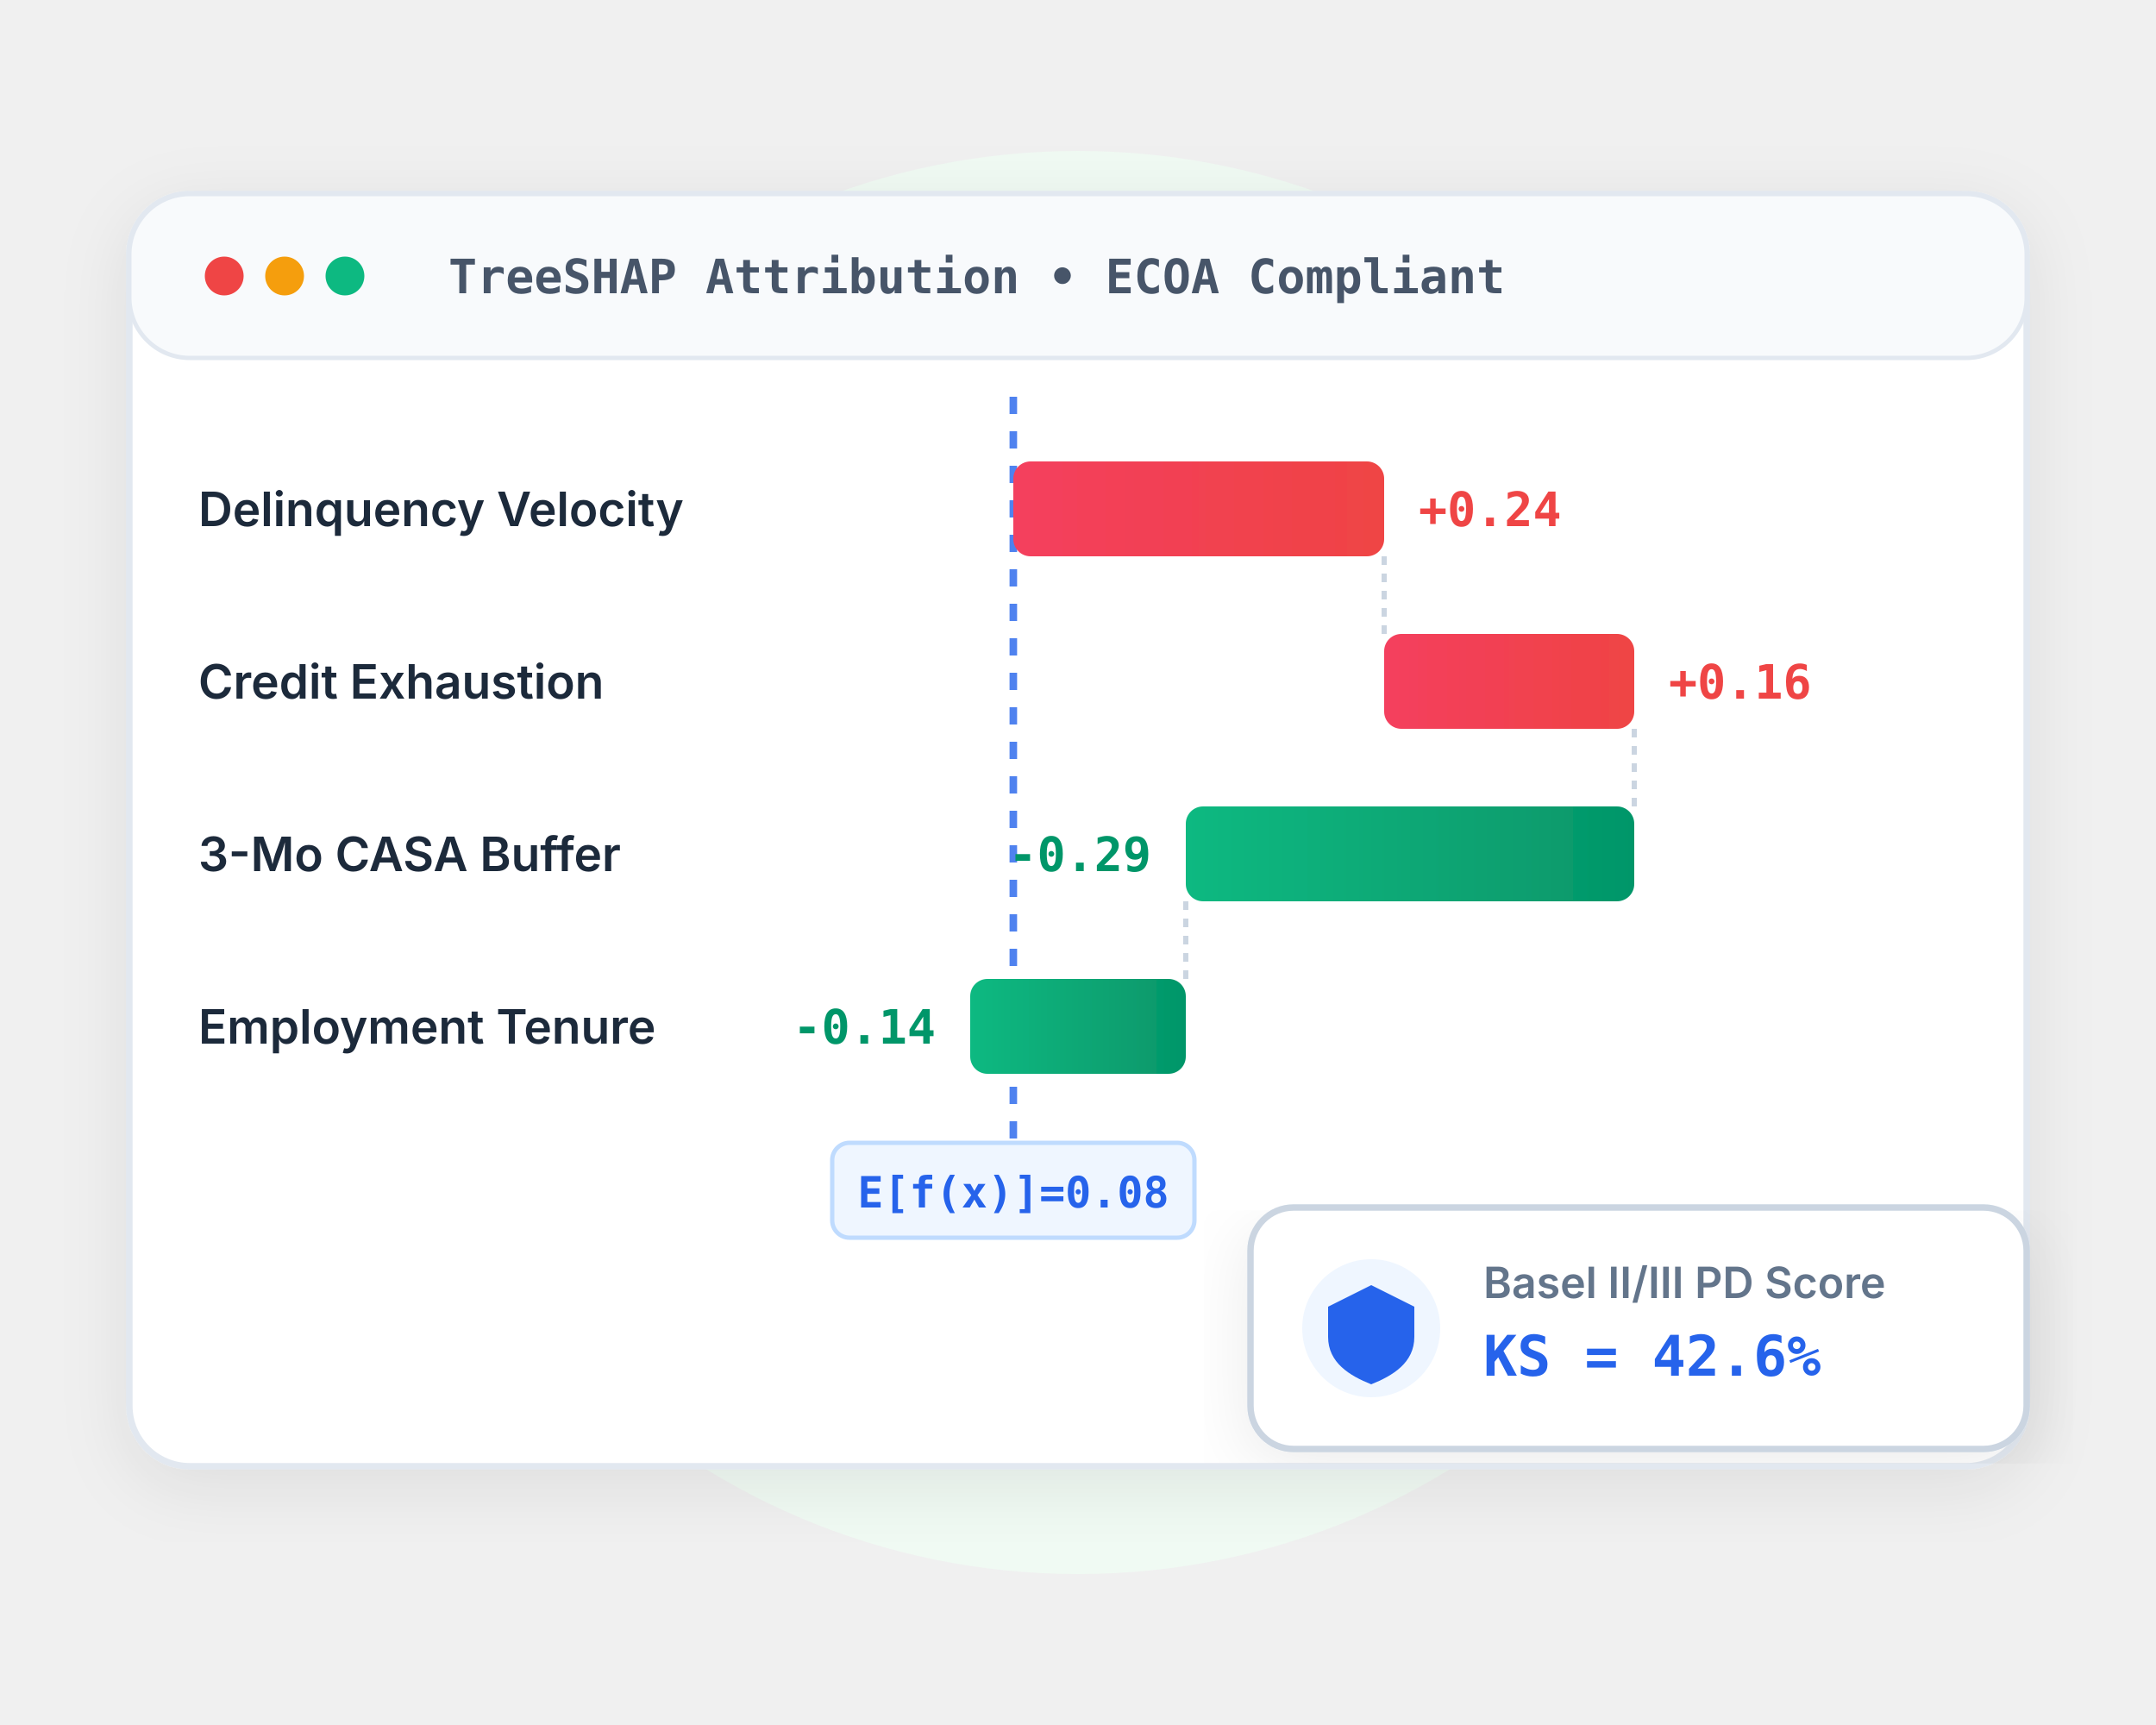
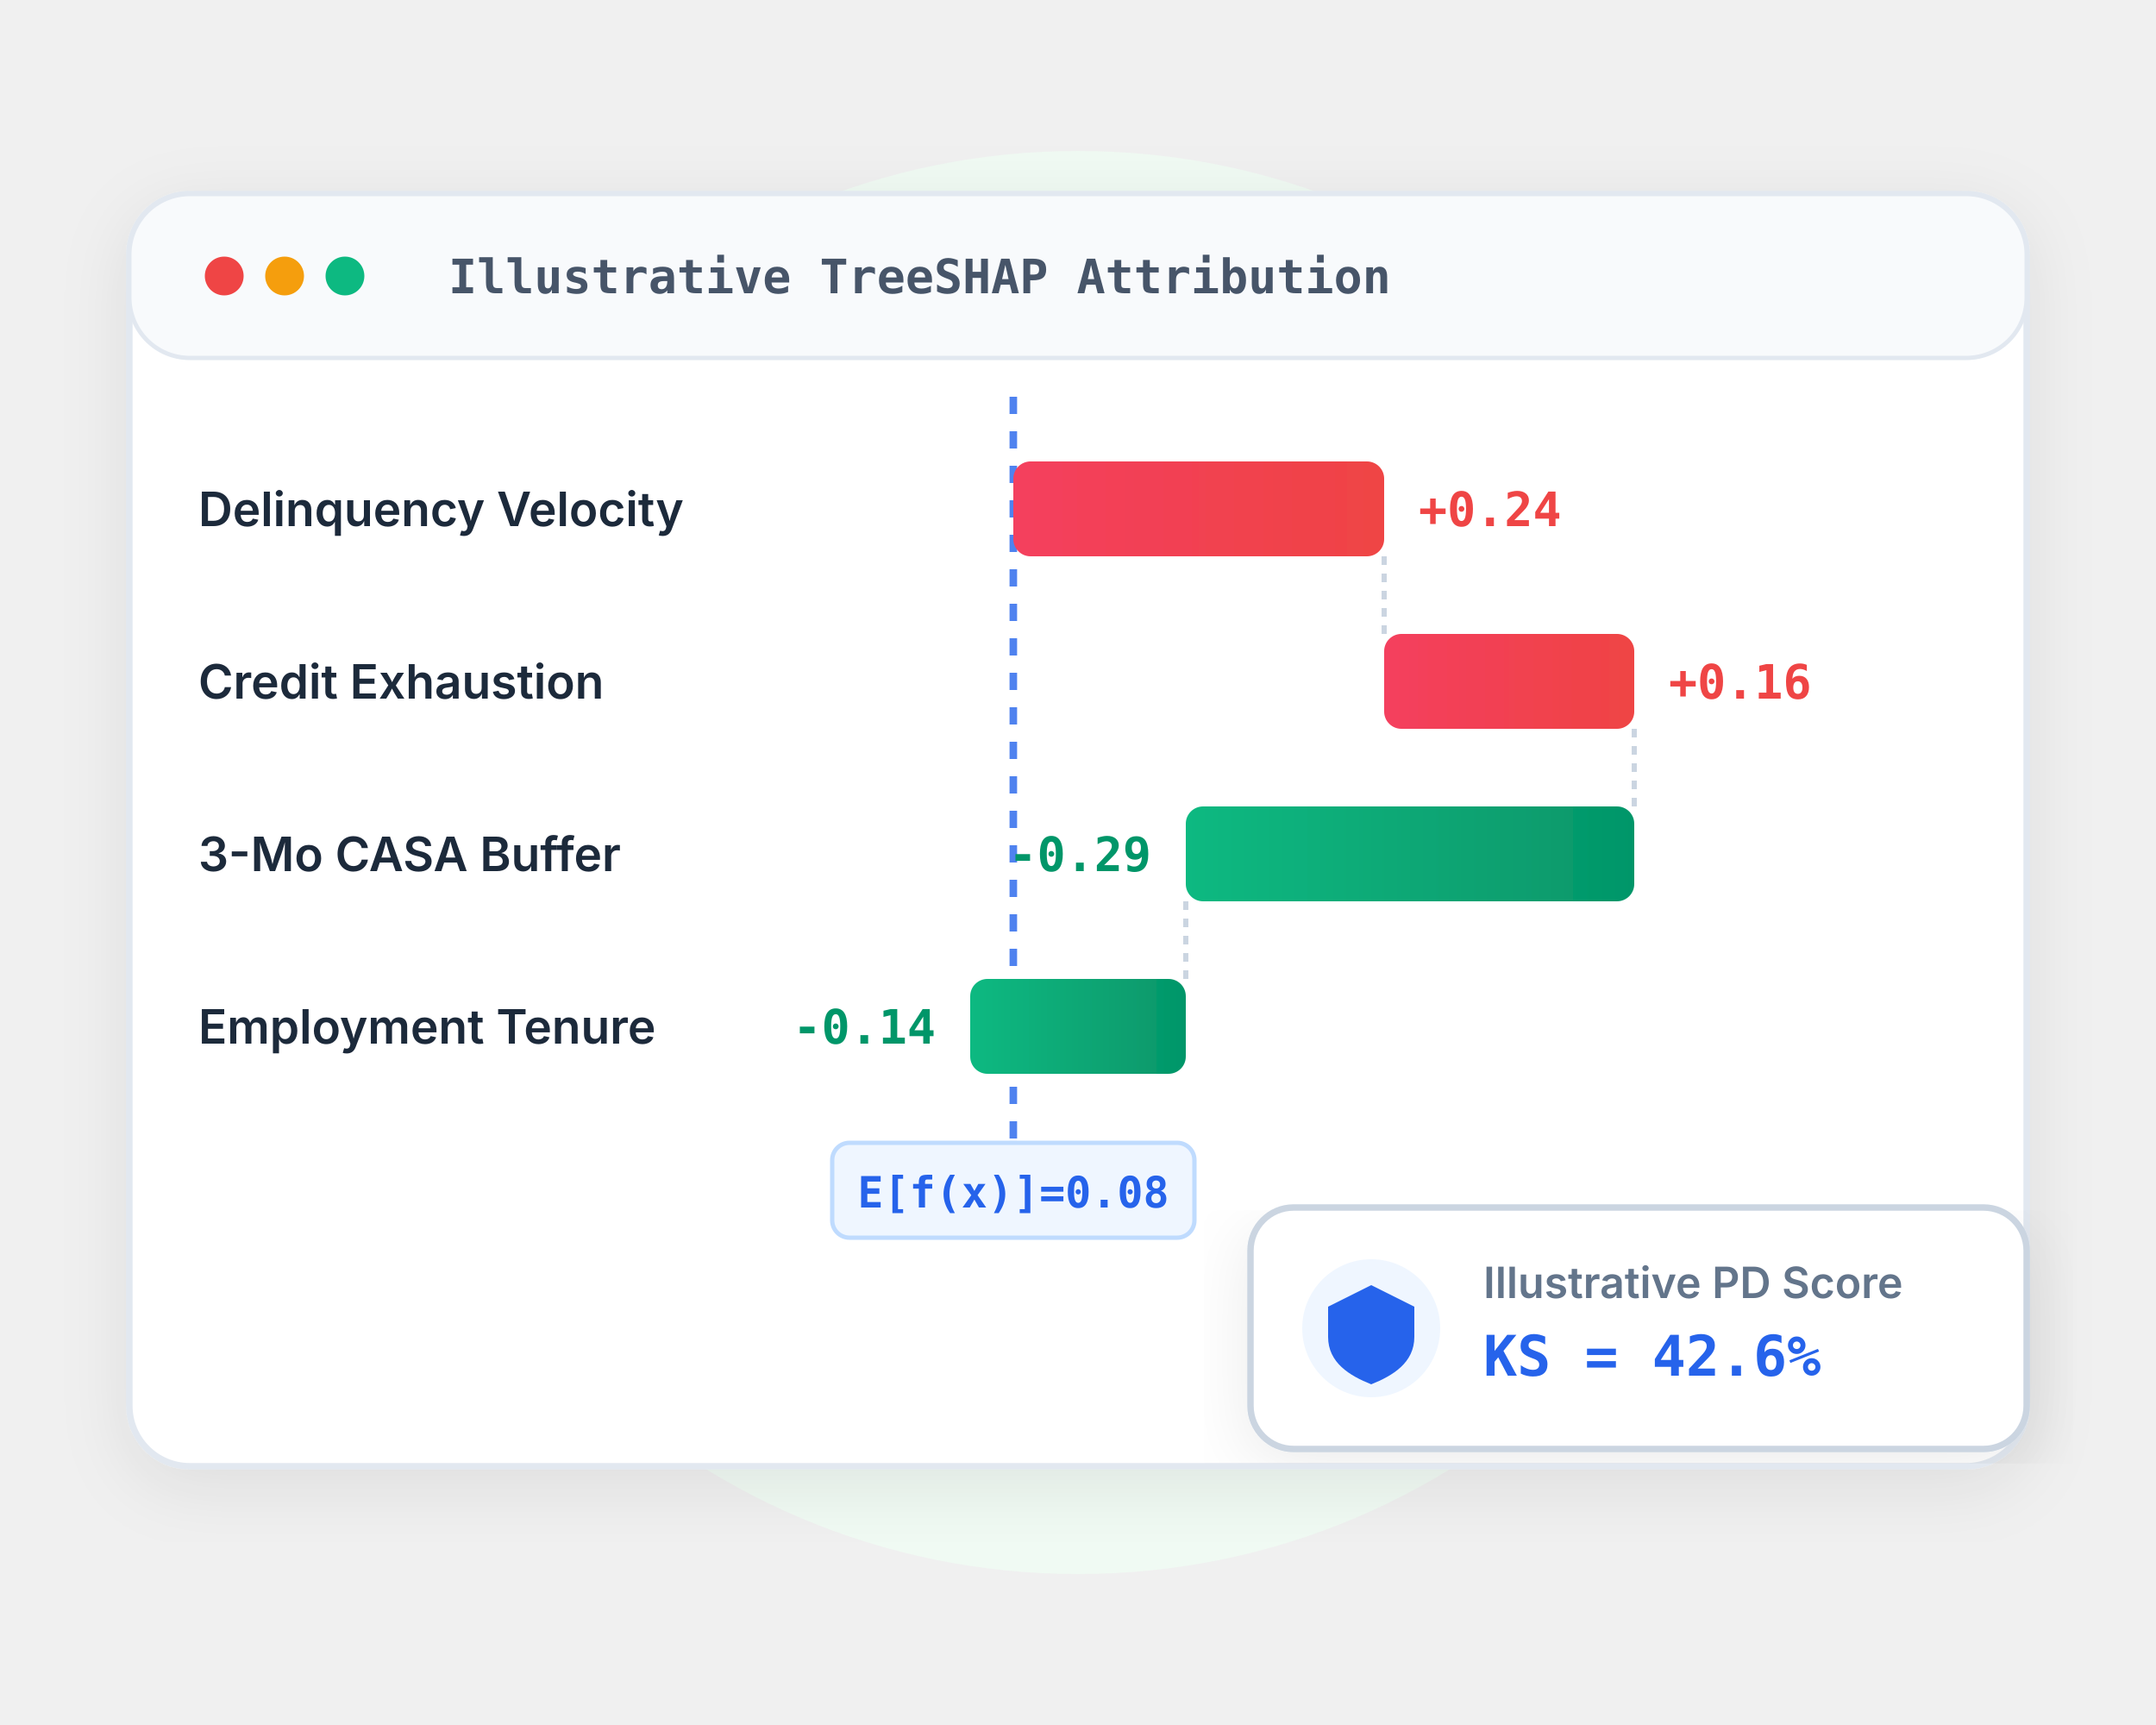
<svg xmlns="http://www.w3.org/2000/svg" viewBox="0 0 500 400" width="100%" height="100%">
  <defs>
    <filter id="shadowRisk" x="-6%" y="-6%" width="112%" height="112%">
      <feDropShadow dx="0" dy="4" stdDeviation="8" flood-color="#0F172A" flood-opacity="0.08" />
    </filter>
    <linearGradient id="riskBarGrad" x1="0%" y1="0%" x2="100%" y2="0%">
      <stop offset="0%" stop-color="#F43F5E" />
      <stop offset="100%" stop-color="#EF4444" />
    </linearGradient>
    <linearGradient id="safeBarGrad" x1="0%" y1="0%" x2="100%" y2="0%">
      <stop offset="0%" stop-color="#10B981" />
      <stop offset="100%" stop-color="#059669" />
    </linearGradient>
  </defs>
  <circle cx="250" cy="200" r="165" fill="#F0FDF4" opacity="0.75" />
  <g filter="url(#shadowRisk)">
    <rect x="30" y="45" width="440" height="295" rx="14" fill="#FFFFFF" stroke="#E2E8F0" stroke-width="1.5" />
    <rect x="30" y="45" width="440" height="38" rx="14" fill="#F8FAFC" stroke="#E2E8F0" stroke-width="1" />
    <circle cx="52" cy="64" r="4.5" fill="#EF4444" />
    <circle cx="66" cy="64" r="4.5" fill="#F59E0B" />
    <circle cx="80" cy="64" r="4.5" fill="#10B981" />
-     <text x="104" y="68" font-family="'JetBrains Mono', monospace" font-size="11" fill="#475569" font-weight="600">TreeSHAP Attribution • ECOA Compliant</text>
+     <text x="104" y="68" font-family="'JetBrains Mono', monospace" font-size="11" fill="#475569" font-weight="600">Illustrative TreeSHAP Attribution</text>
    <line x1="235" y1="92" x2="235" y2="265" stroke="#2563EB" stroke-width="1.75" stroke-dasharray="4 4" stroke-opacity="0.8" />
    <rect x="193" y="265" width="84" height="22" rx="4" fill="#EFF6FF" stroke="#BFDBFE" stroke-width="1" />
    <text x="235" y="280" font-family="'JetBrains Mono', monospace" font-size="10" fill="#2563EB" font-weight="700" text-anchor="middle">E[f(x)]=0.08</text>
    <line x1="321" y1="129" x2="321" y2="147" stroke="#CBD5E1" stroke-width="1.2" stroke-dasharray="2 2" />
    <line x1="379" y1="169" x2="379" y2="187" stroke="#CBD5E1" stroke-width="1.2" stroke-dasharray="2 2" />
    <line x1="275" y1="209" x2="275" y2="227" stroke="#CBD5E1" stroke-width="1.2" stroke-dasharray="2 2" />
    <text x="46" y="122" font-family="'Inter', sans-serif" font-size="11" fill="#1E293B" font-weight="600">Delinquency Velocity</text>
    <rect x="235" y="107" width="86" height="22" rx="4" fill="url(#riskBarGrad)" />
    <text x="329" y="122" font-family="'JetBrains Mono', monospace" font-size="11" fill="#EF4444" font-weight="700">+0.24</text>
    <text x="46" y="162" font-family="'Inter', sans-serif" font-size="11" fill="#1E293B" font-weight="600">Credit Exhaustion</text>
    <rect x="321" y="147" width="58" height="22" rx="4" fill="url(#riskBarGrad)" />
    <text x="387" y="162" font-family="'JetBrains Mono', monospace" font-size="11" fill="#EF4444" font-weight="700">+0.16</text>
    <text x="46" y="202" font-family="'Inter', sans-serif" font-size="11" fill="#1E293B" font-weight="600">3-Mo CASA Buffer</text>
    <rect x="275" y="187" width="104" height="22" rx="4" fill="url(#safeBarGrad)" />
    <text x="267" y="202" font-family="'JetBrains Mono', monospace" font-size="11" fill="#059669" font-weight="700" text-anchor="end">-0.29</text>
    <text x="46" y="242" font-family="'Inter', sans-serif" font-size="11" fill="#1E293B" font-weight="600">Employment Tenure</text>
    <rect x="225" y="227" width="50" height="22" rx="4" fill="url(#safeBarGrad)" />
    <text x="217" y="242" font-family="'JetBrains Mono', monospace" font-size="11" fill="#059669" font-weight="700" text-anchor="end">-0.14</text>
  </g>
  <g filter="url(#shadowRisk)">
    <rect x="290" y="280" width="180" height="56" rx="10" fill="#FFFFFF" stroke="#CBD5E1" stroke-width="1.5" />
    <circle cx="318" cy="308" r="16" fill="#EFF6FF" />
    <path d="M318,298 L328,303 L328,310 C328,316 323,319 318,321 C313,319 308,316 308,310 L308,303 Z" fill="#2563EB" />
-     <text x="344" y="301" font-family="'Inter', sans-serif" font-size="10" fill="#64748B" font-weight="600">Basel II/III PD Score</text>
+     <text x="344" y="301" font-family="'Inter', sans-serif" font-size="10" fill="#64748B" font-weight="600">Illustrative PD Score</text>
    <text x="344" y="319" font-family="'JetBrains Mono', monospace" font-size="13" fill="#2563EB" font-weight="800">KS = 42.6%</text>
  </g>
</svg>
